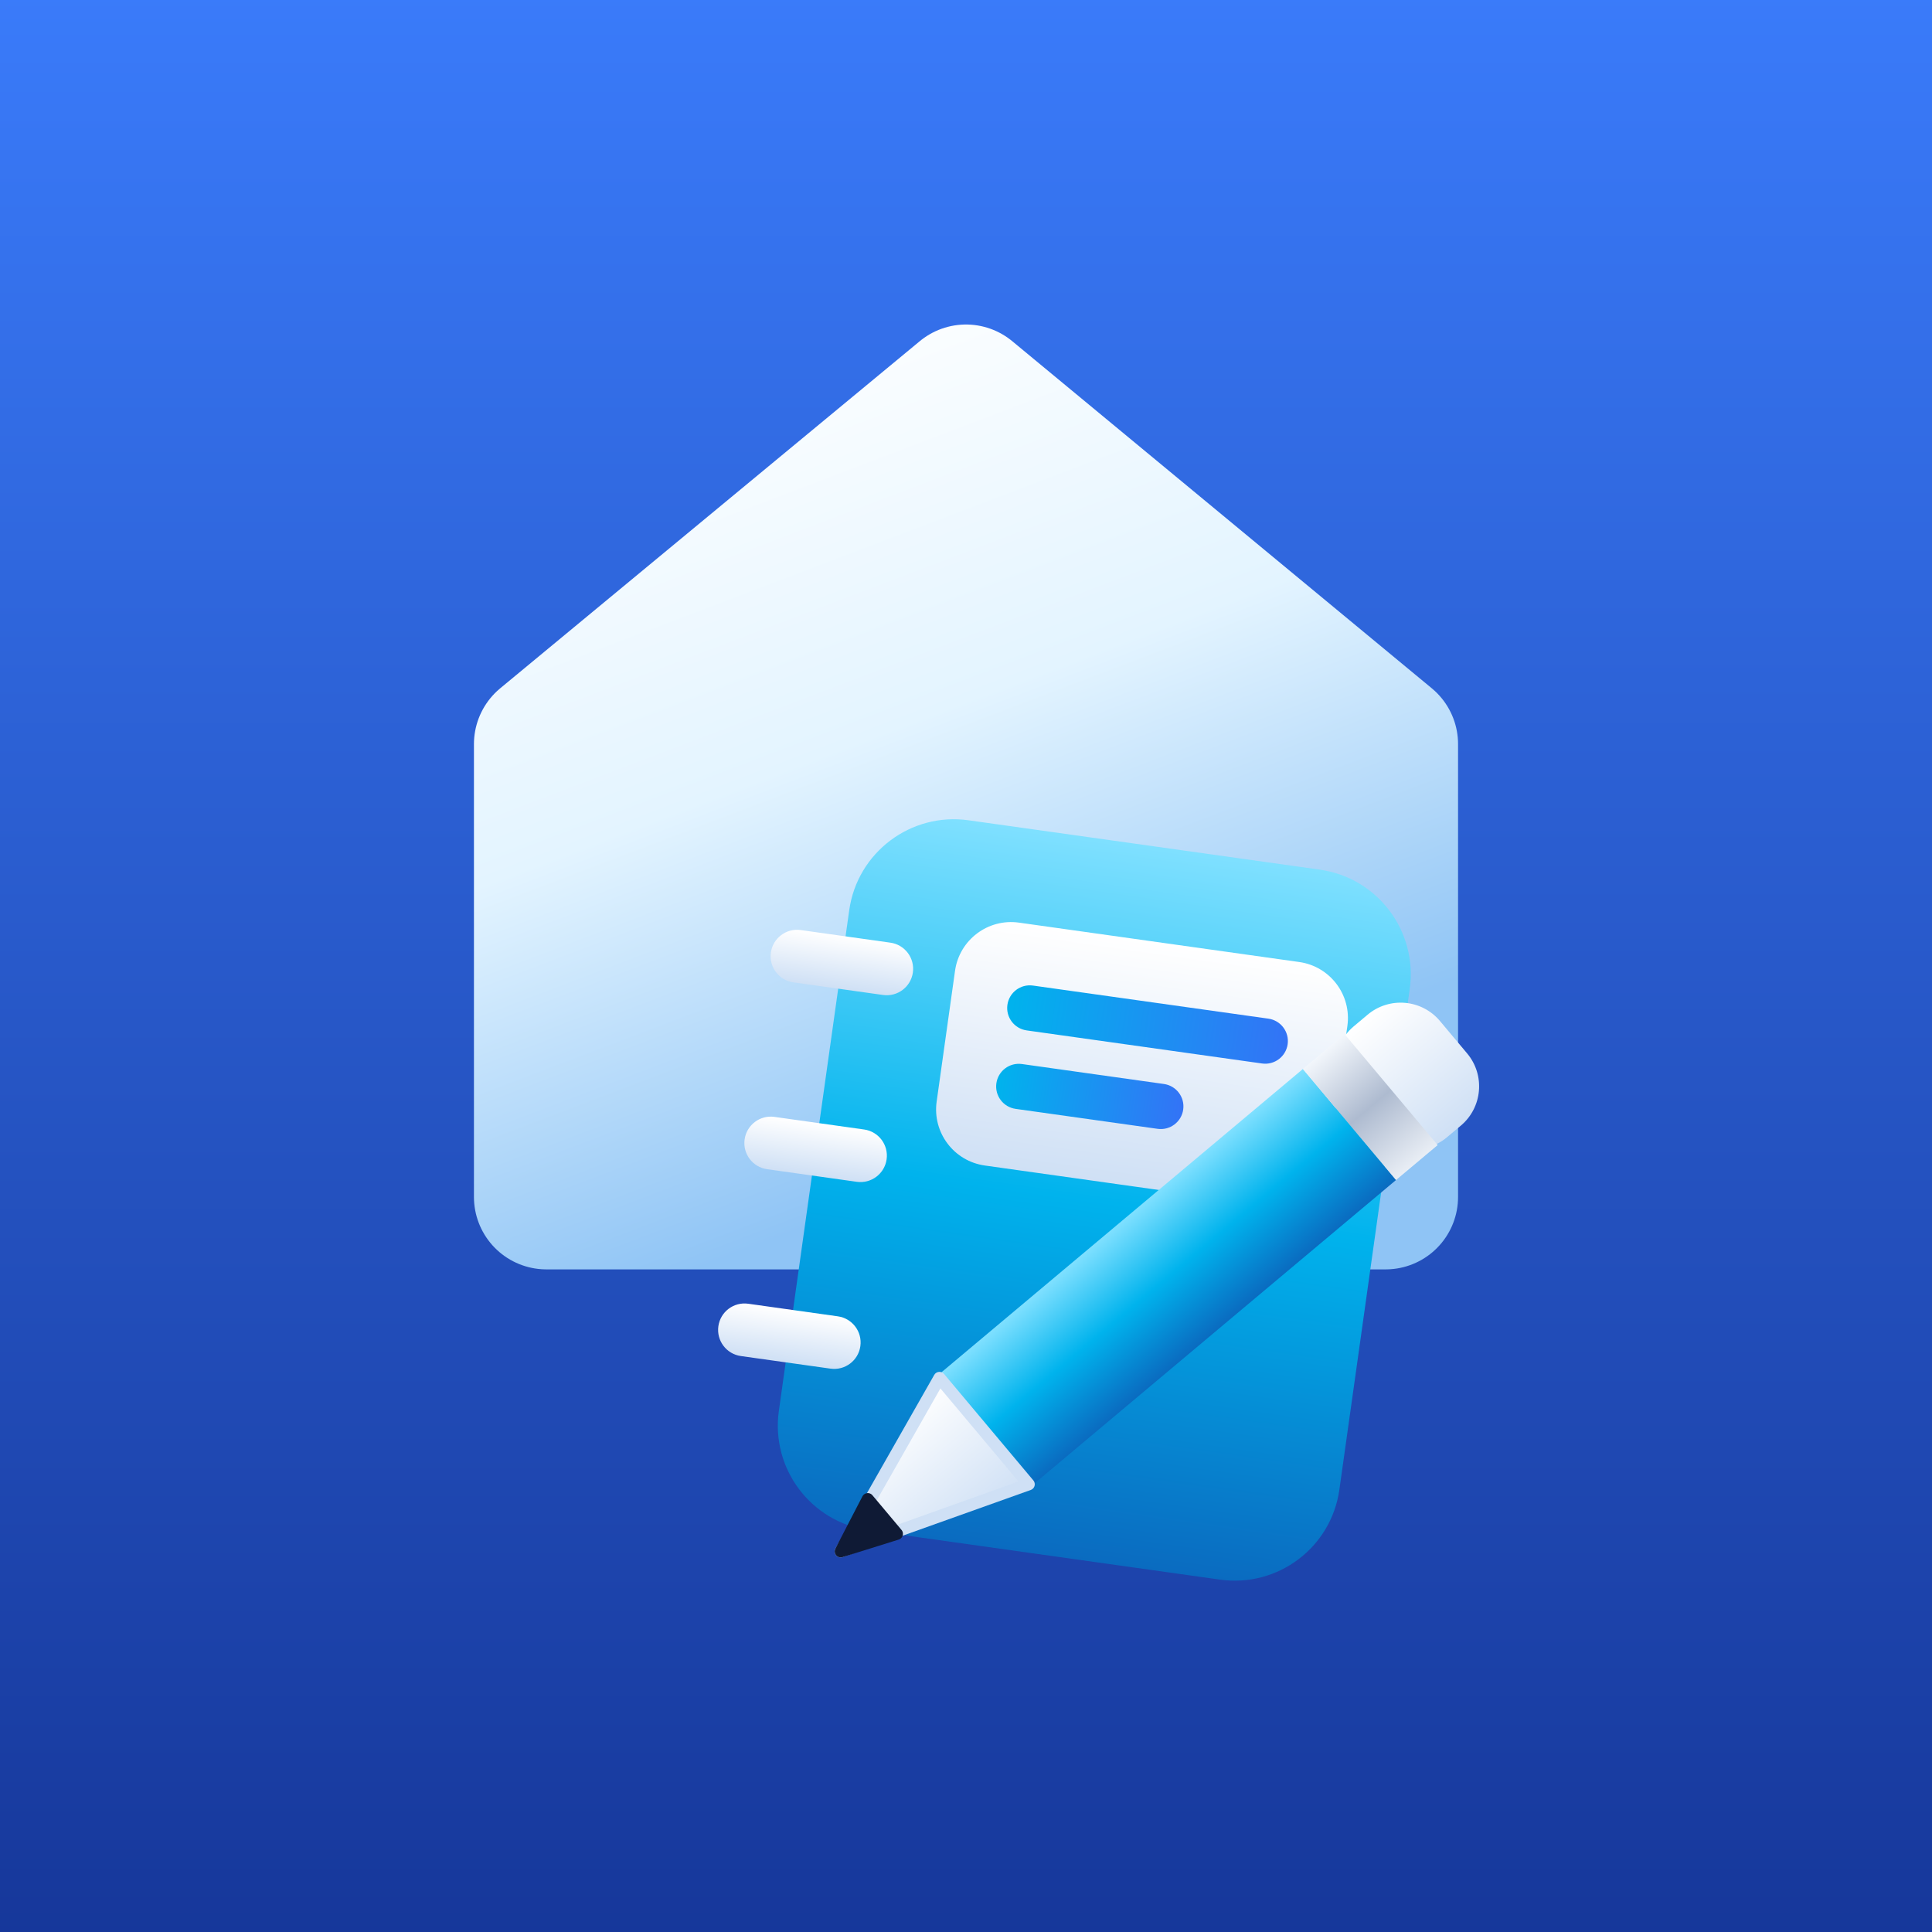
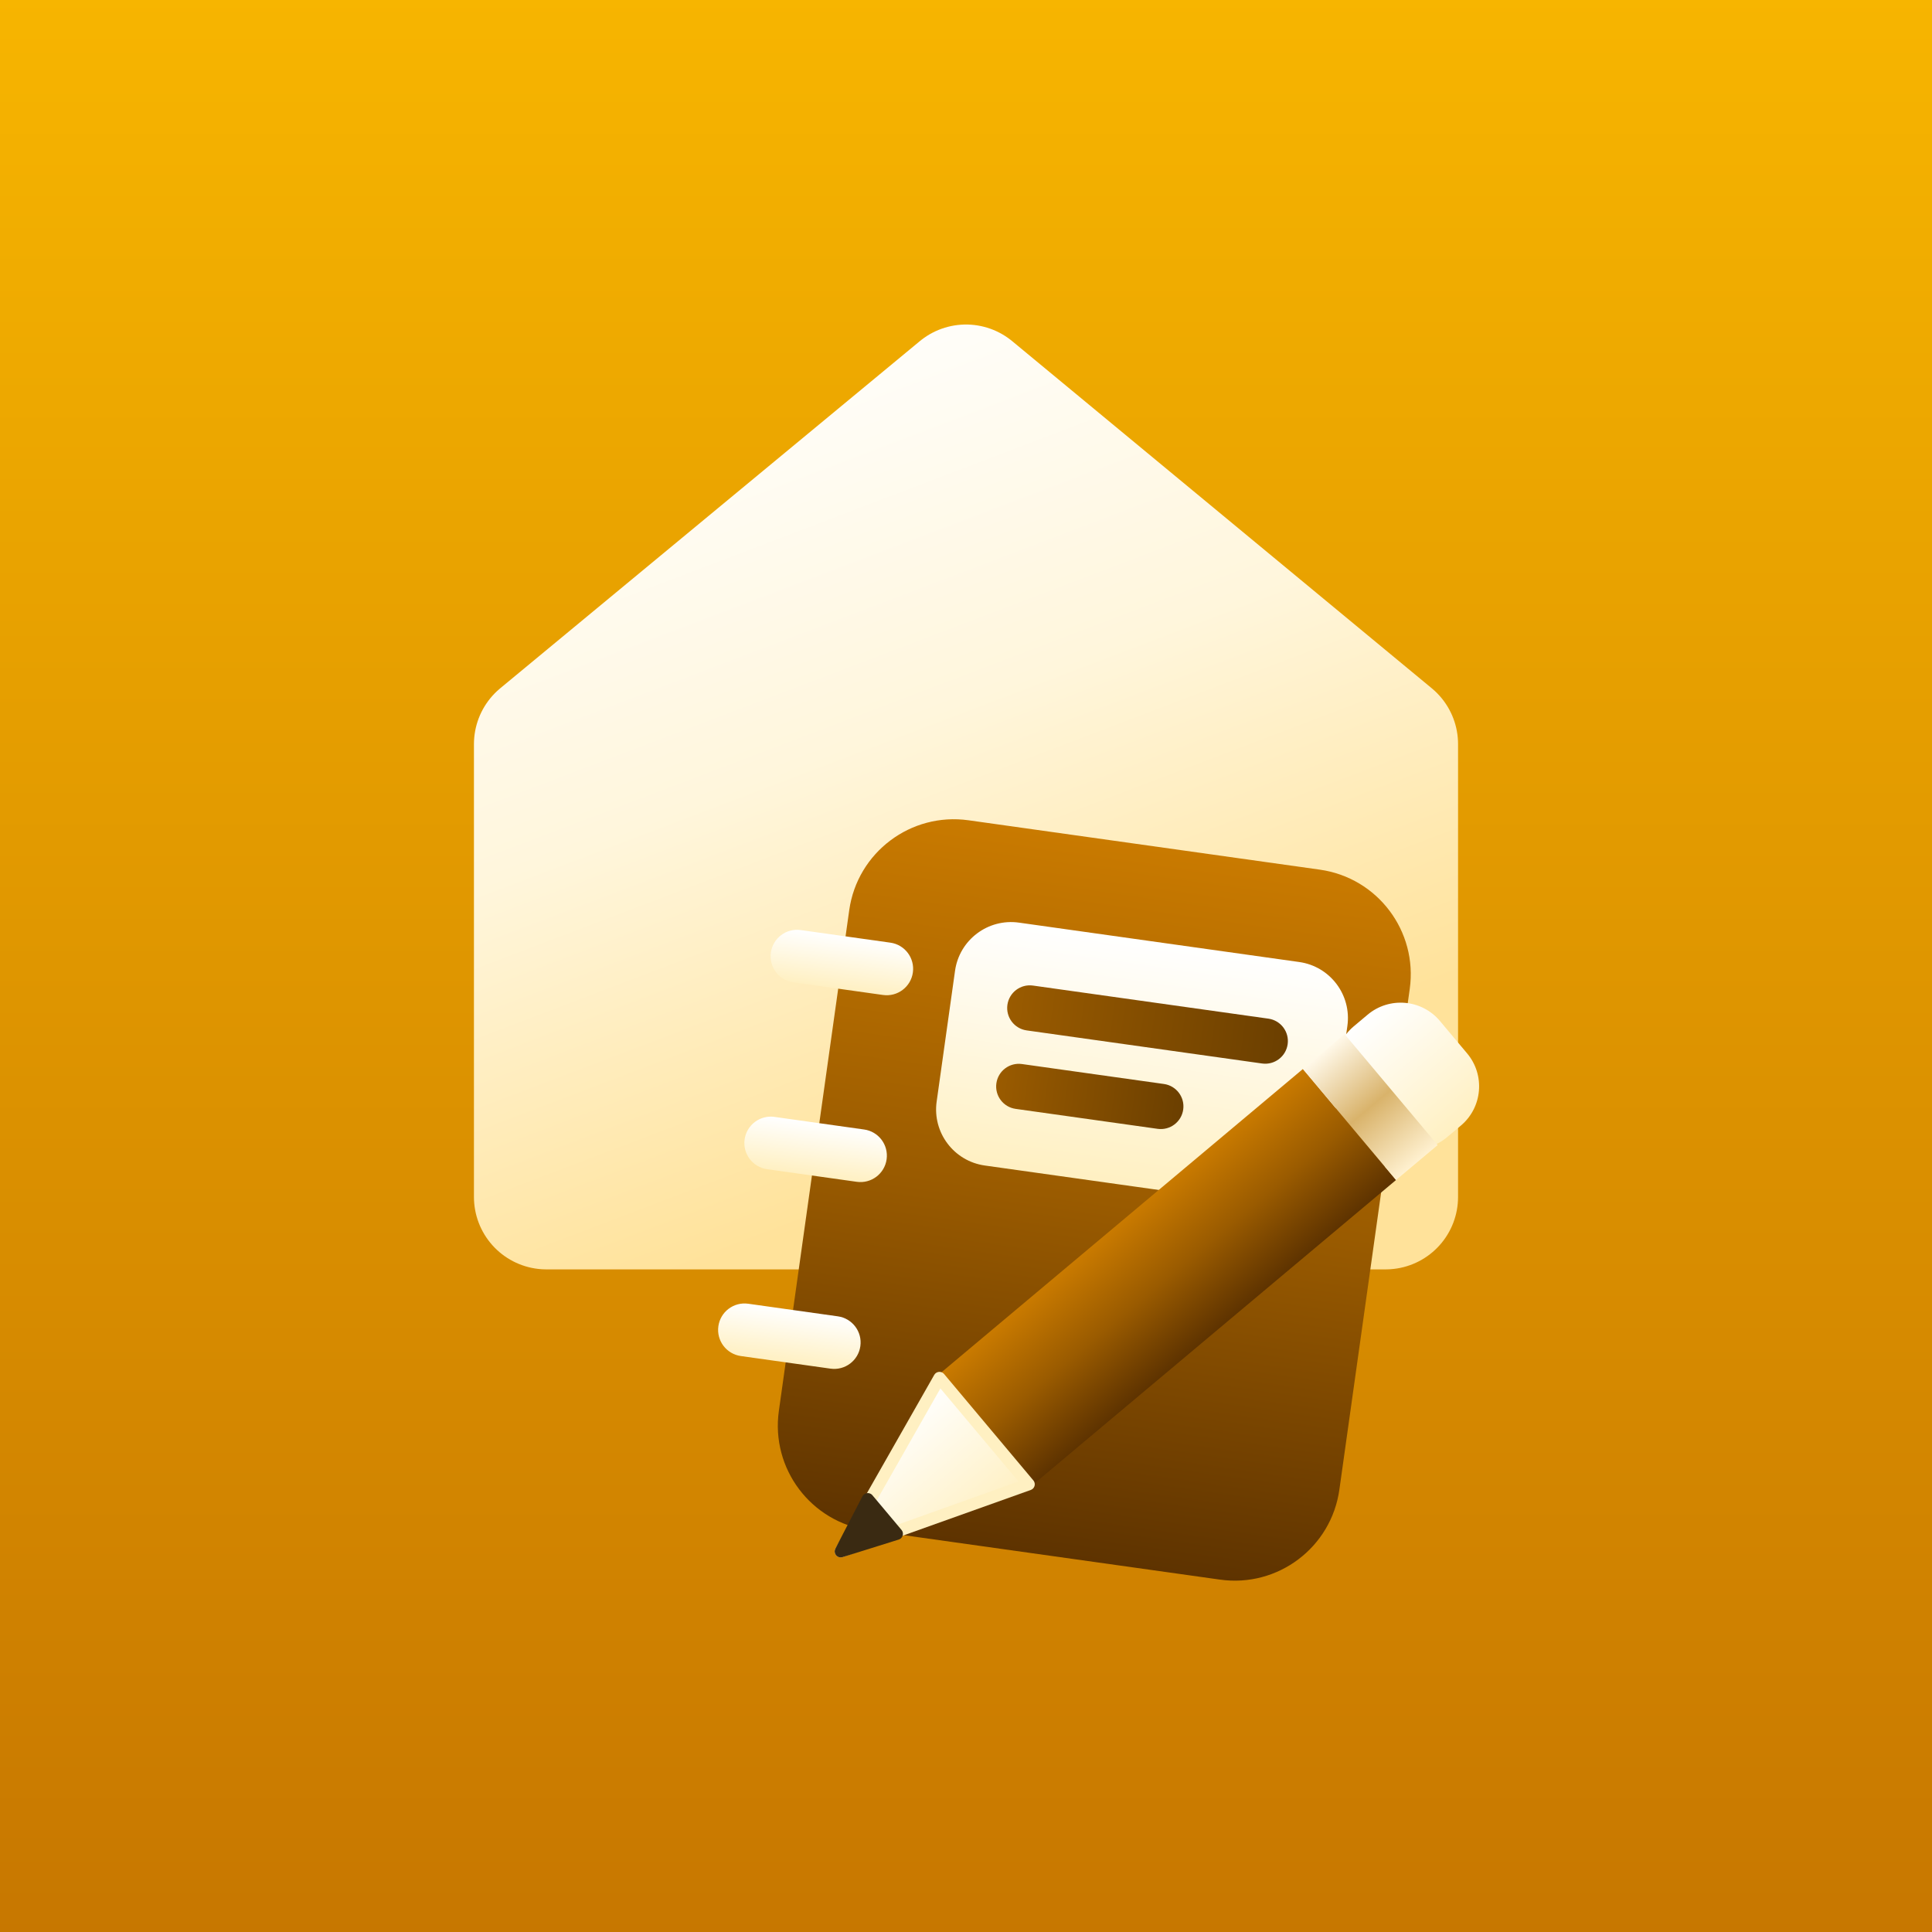
<svg xmlns="http://www.w3.org/2000/svg" viewBox="0 0 1024 1024" width="1024" height="1024">
  <defs>
    <linearGradient id="background" x1="0" y1="0" x2="0" y2="1">
-       <stop offset="0" stop-color="#3A7BFA" />
-       <stop offset="1" stop-color="#16379A" />
+       <stop offset="0" stop-color="#F7B500" />
+       <stop offset="1" stop-color="#C77700" />
    </linearGradient>
+   </defs>
+   <rect width="1024" height="1024" fill="url(#background)" />
+   <defs>
    <linearGradient id="house" x1="0" y1="0" x2="0.4" y2="1">
      <stop offset="0" stop-color="#FFFFFF" />
-       <stop offset="0.5" stop-color="#E3F4FF" />
-       <stop offset="1" stop-color="#8FC4F5" />
+       <stop offset="0.5" stop-color="#FFF6DC" />
+       <stop offset="1" stop-color="#FFE29A" />
    </linearGradient>
+   </defs>
+   <g transform="translate(90 -14) translate(422 442) scale(0.8) translate(-512 -512)">
+     <polygon points="512,240 790,470 790,770 234,770 234,470" fill="url(#house)" stroke="url(#house)" stroke-width="96" stroke-linejoin="round" />
+   </g>
+   <defs>
    <linearGradient id="cover" x1="0" y1="0" x2="0" y2="1">
-       <stop offset="0" stop-color="#7FE0FF" />
-       <stop offset="0.5" stop-color="#00B3ED" />
-       <stop offset="1" stop-color="#0A6BC0" />
+       <stop offset="0" stop-color="#C97A00" />
+       <stop offset="0.5" stop-color="#9A5B00" />
+       <stop offset="1" stop-color="#5E3300" />
    </linearGradient>
    <linearGradient id="paper" x1="0" y1="0" x2="0" y2="1">
      <stop offset="0" stop-color="#FFFFFF" />
-       <stop offset="1" stop-color="#CFE0F5" />
+       <stop offset="1" stop-color="#FFF0C2" />
    </linearGradient>
    <linearGradient id="ink" x1="0" y1="0" x2="1" y2="0">
-       <stop offset="0" stop-color="#00B3ED" />
-       <stop offset="1" stop-color="#3373F6" />
-     </linearGradient>
-     <linearGradient id="body" x1="0" y1="0" x2="0" y2="1">
-       <stop offset="0" stop-color="#7FE0FF" />
-       <stop offset="0.5" stop-color="#00B3ED" />
-       <stop offset="1" stop-color="#0A6BC0" />
-     </linearGradient>
-     <linearGradient id="wood" x1="0" y1="0" x2="0" y2="1">
-       <stop offset="0" stop-color="#FFFFFF" />
-       <stop offset="1" stop-color="#CFE0F5" />
-     </linearGradient>
-     <linearGradient id="ferrule" x1="0" y1="0" x2="0" y2="1">
-       <stop offset="0" stop-color="#F2F6FB" />
-       <stop offset="0.5" stop-color="#AEBBD0" />
-       <stop offset="1" stop-color="#E9EEF5" />
+       <stop offset="0" stop-color="#9A5B00" />
+       <stop offset="1" stop-color="#6B3F00" />
    </linearGradient>
  </defs>
-   <rect width="1024" height="1024" fill="url(#background)" />
-   <g transform="translate(90 -14) translate(422 442) scale(0.8) translate(-512 -512)">
-     <polygon points="512,240 790,470 790,770 234,770 234,470" fill="url(#house)" stroke="url(#house)" stroke-width="96" stroke-linejoin="round" />
-   </g>
  <g transform="translate(-60 -14) translate(640 650) rotate(8)">
    <rect x="-150" y="-190" width="300" height="380" rx="56" fill="url(#cover)" />
    <rect x="-90" y="-140" width="210" height="130" rx="30" fill="url(#paper)" />
    <rect x="-60" y="-108" width="150" height="24" rx="12" fill="url(#ink)" />
    <rect x="-60" y="-66" width="100" height="24" rx="12" fill="url(#ink)" />
    <rect x="-188" y="-120" width="76" height="28" rx="14" fill="url(#paper)" />
    <rect x="-188" y="-20" width="76" height="28" rx="14" fill="url(#paper)" />
    <rect x="-188" y="80" width="76" height="28" rx="14" fill="url(#paper)" />
  </g>
+   <defs>
+     <linearGradient id="body" x1="0" y1="0" x2="0" y2="1">
+       <stop offset="0" stop-color="#C97A00" />
+       <stop offset="0.5" stop-color="#9A5B00" />
+       <stop offset="1" stop-color="#5E3300" />
+     </linearGradient>
+     <linearGradient id="wood" x1="0" y1="0" x2="0" y2="1">
+       <stop offset="0" stop-color="#FFFFFF" />
+       <stop offset="1" stop-color="#FFF0C2" />
+     </linearGradient>
+     <linearGradient id="ferrule" x1="0" y1="0" x2="0" y2="1">
+       <stop offset="0" stop-color="#FFF8E8" />
+       <stop offset="0.5" stop-color="#D9B36B" />
+       <stop offset="1" stop-color="#FFF1D0" />
+     </linearGradient>
+   </defs>
  <g transform="translate(-60 -14) translate(668 700) rotate(-40) scale(0.8) translate(-265 -48)">
    <rect x="450" y="0" width="80" height="96" rx="34" fill="url(#wood)" />
    <rect x="120" y="0" width="320" height="96" fill="url(#body)" />
    <rect x="440" y="0" width="36" height="96" fill="url(#ferrule)" />
-     <polygon points="0,48 124,2 124,94" fill="url(#wood)" stroke="#CFE0F5" stroke-width="8" stroke-linejoin="round" />
-     <polygon points="0,48 36,33 36,63" fill="#0F1A35" stroke="#0F1A35" stroke-width="8" stroke-linejoin="round" />
+     <polygon points="0,48 124,2 124,94" fill="url(#wood)" stroke="#FFF0C2" stroke-width="8" stroke-linejoin="round" />
+     <polygon points="0,48 36,33 36,63" fill="#3A2A12" stroke="#3A2A12" stroke-width="8" stroke-linejoin="round" />
  </g>
</svg>
